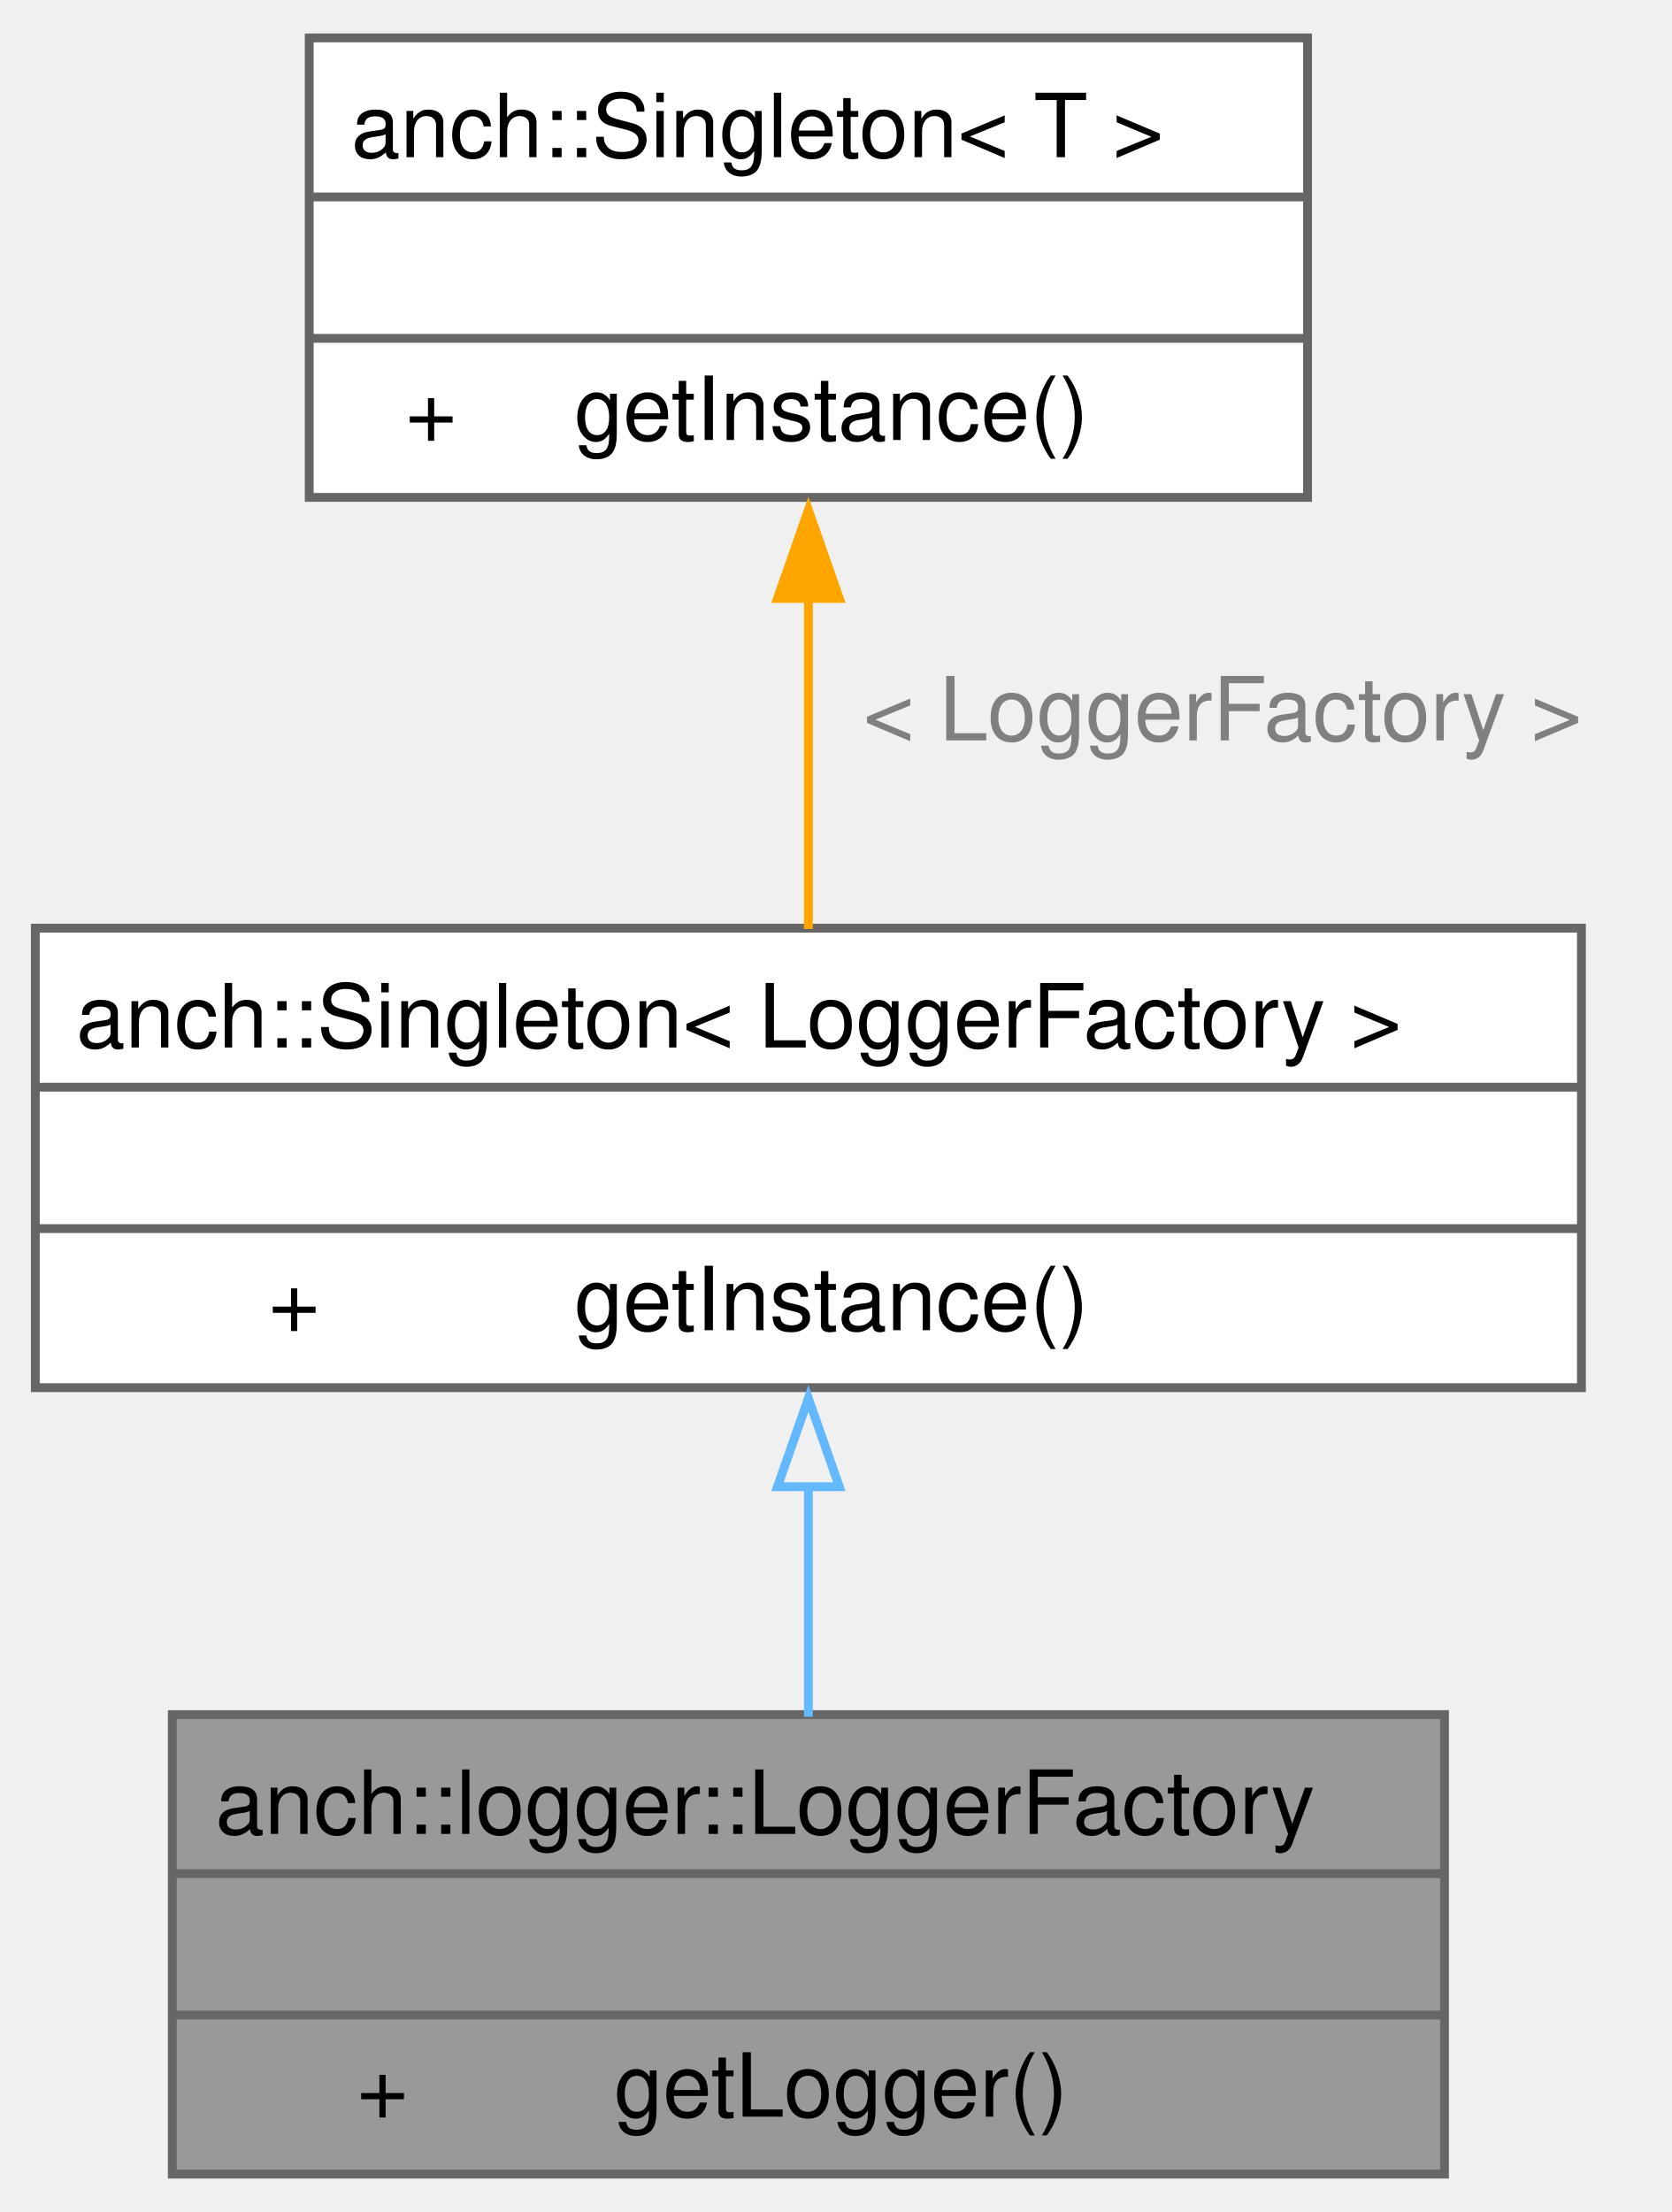
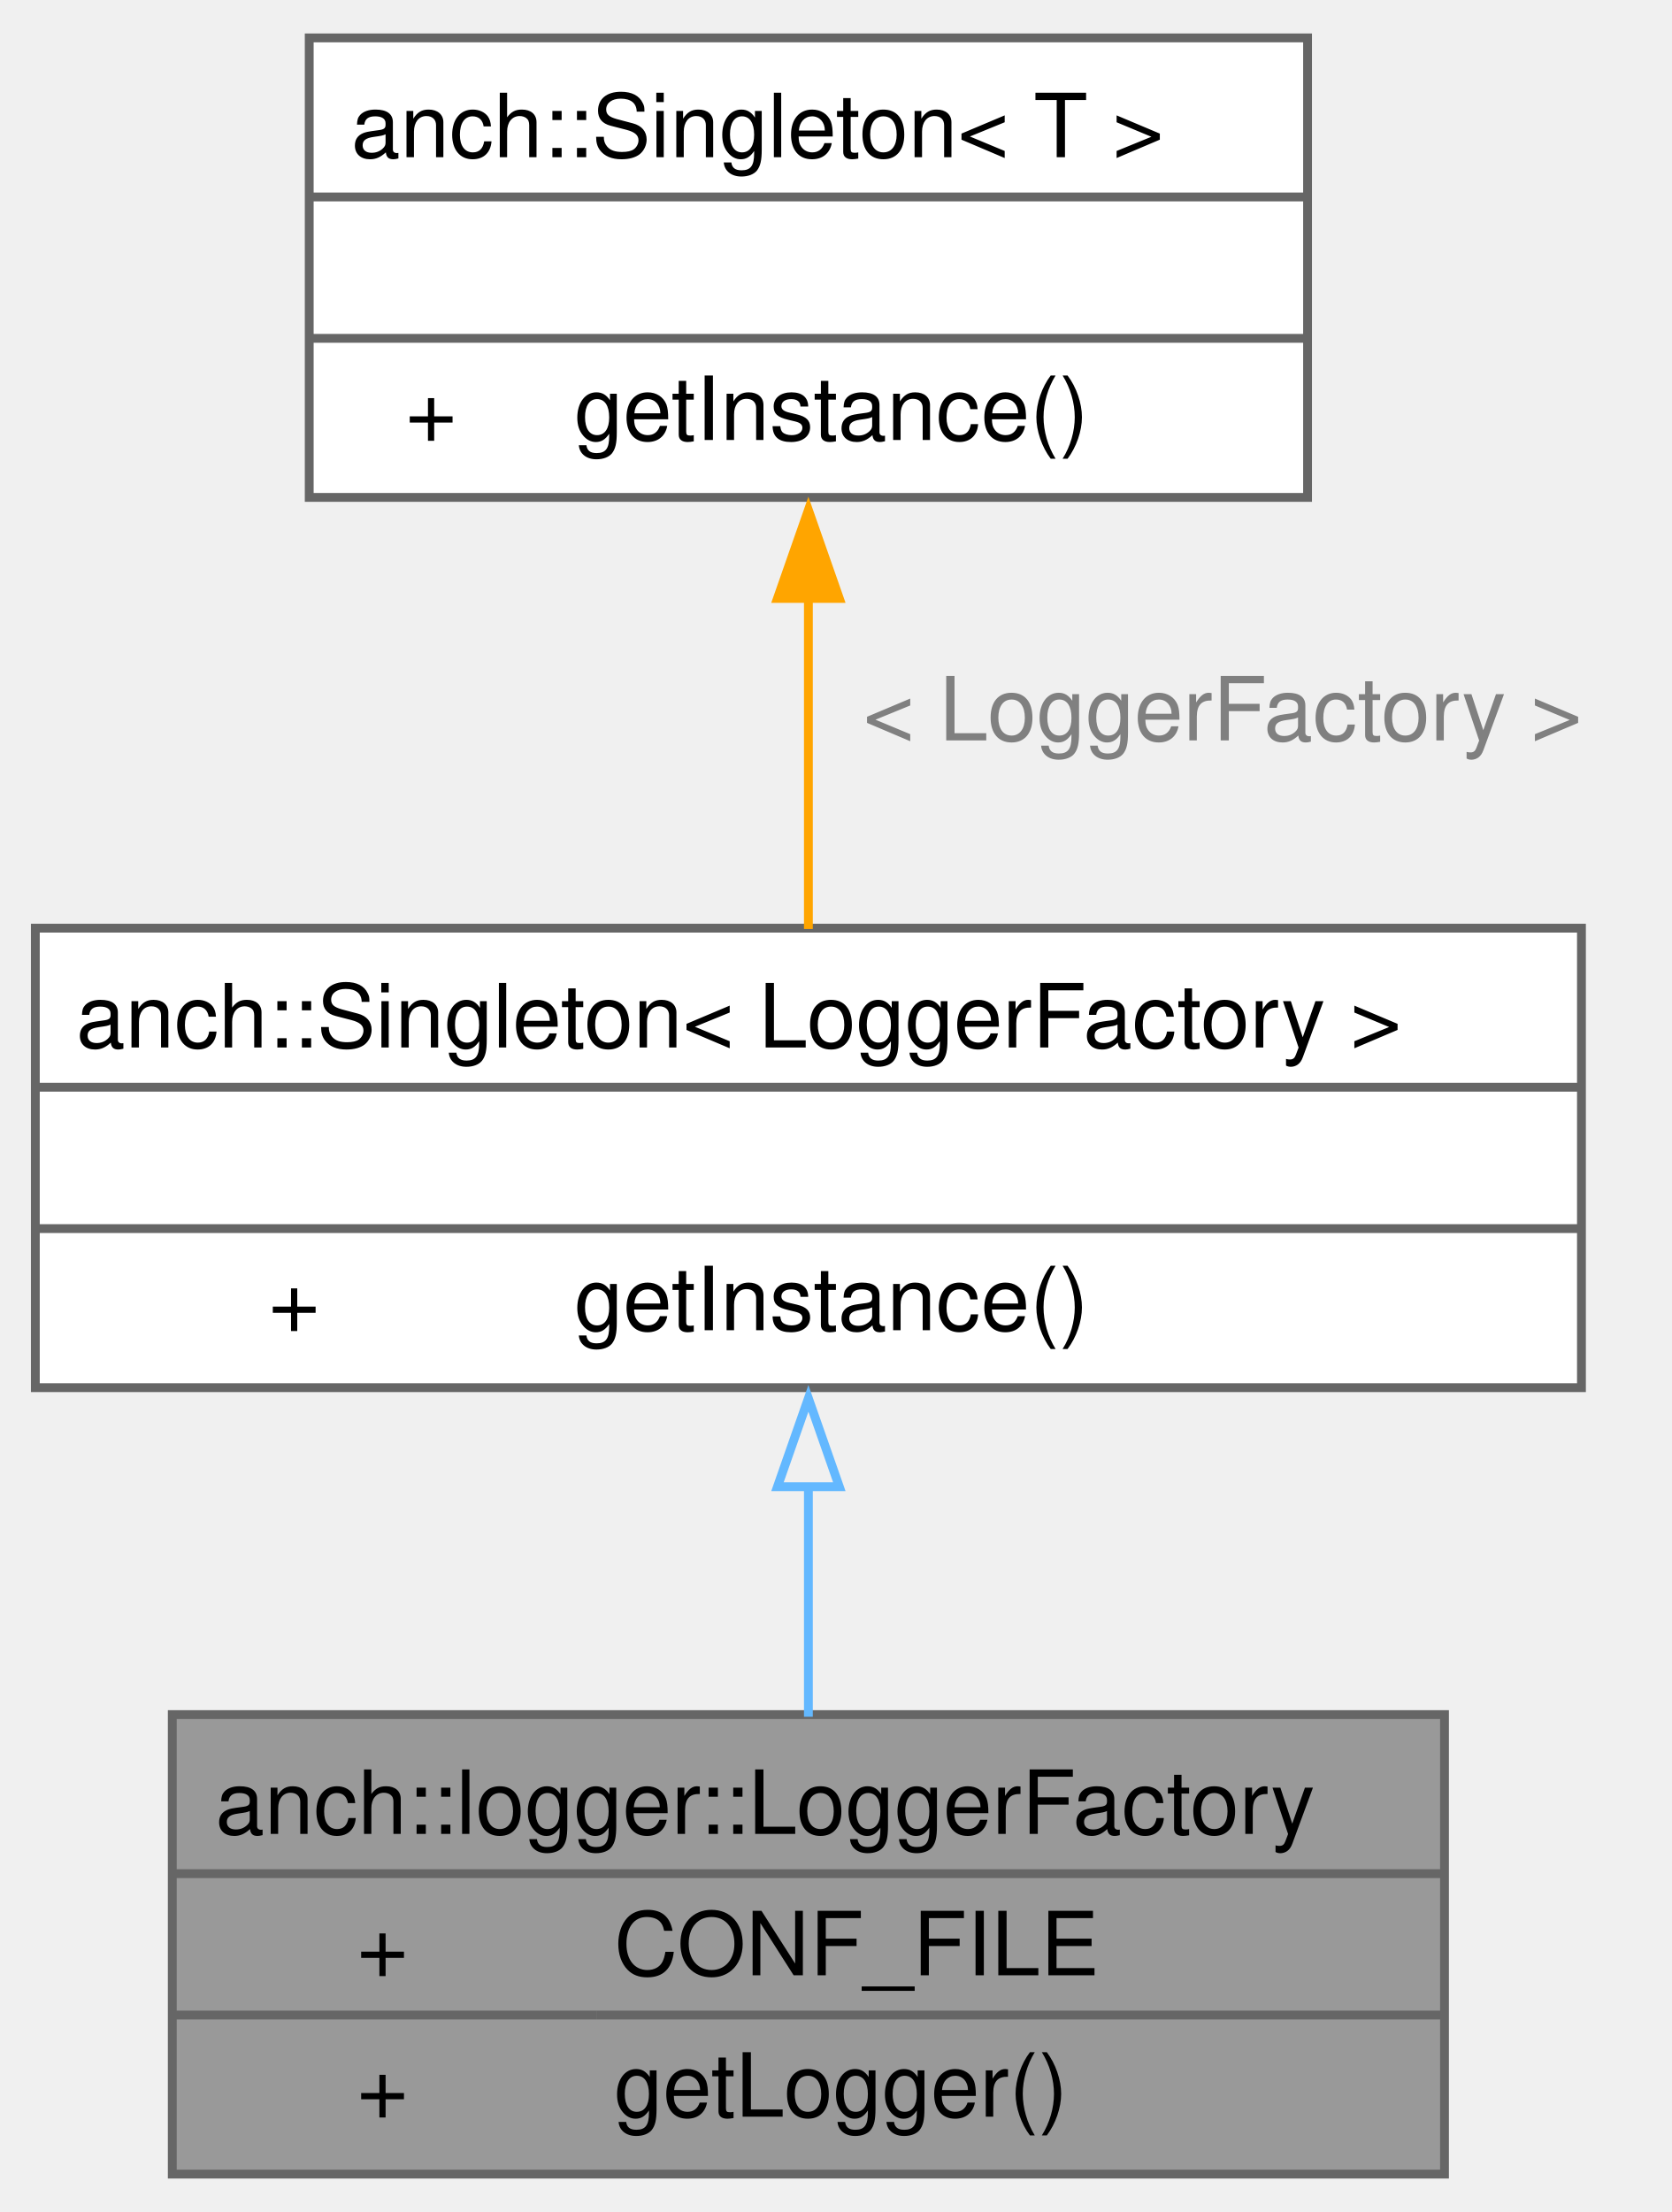
<svg xmlns="http://www.w3.org/2000/svg" xmlns:xlink="http://www.w3.org/1999/xlink" width="189pt" height="250pt" viewBox="0.00 0.00 189.25 249.75">
  <g id="graph0" class="graph" transform="scale(1 1) rotate(0) translate(4 245.75)">
    <g id="Node000001" class="node">
      <g id="a_Node000001">
        <a xlink:title="Logger factory.">
          <polygon fill="#999999" stroke="none" points="159.5,-52 15.5,-52 15.5,0 159.5,0 159.5,-52" />
          <text text-anchor="start" x="20.38" y="-38.5" font-family="Helvetica,sans-Serif" font-size="10.00">anch::logger::LoggerFactory</text>
-           <text text-anchor="start" x="86" y="-22.5" font-family="Helvetica,sans-Serif" font-size="10.00"> </text>
+           <text text-anchor="start" x="36.38" y="-22.5" font-family="Helvetica,sans-Serif" font-size="10.00">+</text>
+           <text text-anchor="start" x="65.5" y="-22.5" font-family="Helvetica,sans-Serif" font-size="10.00">CONF_FILE</text>
          <text text-anchor="start" x="36.38" y="-6.5" font-family="Helvetica,sans-Serif" font-size="10.00">+</text>
          <text text-anchor="start" x="65.5" y="-6.5" font-family="Helvetica,sans-Serif" font-size="10.00">getLogger()</text>
          <polygon fill="#666666" stroke="#666666" points="15.5,-34 15.5,-34 159.5,-34 159.5,-34 15.5,-34" />
-           <polygon fill="#666666" stroke="#666666" points="15.5,-18 15.5,-18 159.5,-18 159.5,-18 15.5,-18" />
+           <polygon fill="#666666" stroke="#666666" points="15.5,-18 15.5,-18 63.5,-18 63.5,-18 15.5,-18" />
+           <polygon fill="#666666" stroke="#666666" points="63.5,-18 63.5,-18 159.5,-18 159.5,-18 63.5,-18" />
          <polygon fill="none" stroke="#666666" points="15.5,0 15.5,-52 159.5,-52 159.5,0 15.5,0" />
        </a>
      </g>
    </g>
    <g id="Node000002" class="node">
      <g id="a_Node000002">
        <a xlink:href="classanch_1_1_singleton.html" target="_top" xlink:title=" ">
          <polygon fill="white" stroke="none" points="175,-141 0,-141 0,-89 175,-89 175,-141" />
          <text text-anchor="start" x="4.62" y="-127.5" font-family="Helvetica,sans-Serif" font-size="10.00">anch::Singleton&lt; LoggerFactory &gt;</text>
          <text text-anchor="start" x="86" y="-111.5" font-family="Helvetica,sans-Serif" font-size="10.00"> </text>
          <text text-anchor="start" x="26.38" y="-95.5" font-family="Helvetica,sans-Serif" font-size="10.00">+</text>
          <text text-anchor="start" x="61" y="-95.5" font-family="Helvetica,sans-Serif" font-size="10.00">getInstance()</text>
          <polygon fill="#666666" stroke="#666666" points="0,-123 0,-123 175,-123 175,-123 0,-123" />
          <polygon fill="#666666" stroke="#666666" points="0,-107 0,-107 175,-107 175,-107 0,-107" />
          <polygon fill="none" stroke="#666666" points="0,-89 0,-141 175,-141 175,-89 0,-89" />
        </a>
      </g>
    </g>
    <g id="edge1_Node000001_Node000002" class="edge">
      <g id="a_edge1_Node000001_Node000002">
        <a xlink:title=" ">
          <path fill="none" stroke="#63b8ff" d="M87.5,-78.05C87.5,-69.21 87.5,-59.94 87.5,-51.76" />
          <polygon fill="none" stroke="#63b8ff" points="84,-77.79 87.5,-87.79 91,-77.79 84,-77.79" />
        </a>
      </g>
    </g>
    <g id="Node000003" class="node">
      <g id="a_Node000003">
        <a xlink:href="classanch_1_1_singleton.html" target="_top" xlink:title="Meyers' singleton implementation.">
          <polygon fill="white" stroke="none" points="144,-241.75 31,-241.75 31,-189.75 144,-189.75 144,-241.75" />
          <text text-anchor="start" x="35.75" y="-228.25" font-family="Helvetica,sans-Serif" font-size="10.00">anch::Singleton&lt; T &gt;</text>
          <text text-anchor="start" x="86" y="-212.25" font-family="Helvetica,sans-Serif" font-size="10.00"> </text>
          <text text-anchor="start" x="41.88" y="-196.25" font-family="Helvetica,sans-Serif" font-size="10.00">+</text>
          <text text-anchor="start" x="61" y="-196.25" font-family="Helvetica,sans-Serif" font-size="10.00">getInstance()</text>
          <polygon fill="#666666" stroke="#666666" points="31,-223.75 31,-223.75 144,-223.75 144,-223.75 31,-223.75" />
          <polygon fill="#666666" stroke="#666666" points="31,-207.75 31,-207.75 144,-207.75 144,-207.75 31,-207.75" />
          <polygon fill="none" stroke="#666666" points="31,-189.75 31,-241.75 144,-241.75 144,-189.75 31,-189.75" />
        </a>
      </g>
    </g>
    <g id="edge2_Node000002_Node000003" class="edge">
      <g id="a_edge2_Node000002_Node000003">
        <a xlink:title=" ">
          <path fill="none" stroke="orange" d="M87.5,-178.36C87.5,-165.9 87.5,-152.25 87.5,-140.91" />
          <polygon fill="orange" stroke="orange" points="84,-178.32 87.5,-188.32 91,-178.32 84,-178.32" />
        </a>
      </g>
      <text text-anchor="middle" x="134.38" y="-162.25" font-family="Helvetica,sans-Serif" font-size="10.00" fill="grey"> &lt; LoggerFactory &gt;</text>
    </g>
  </g>
</svg>
